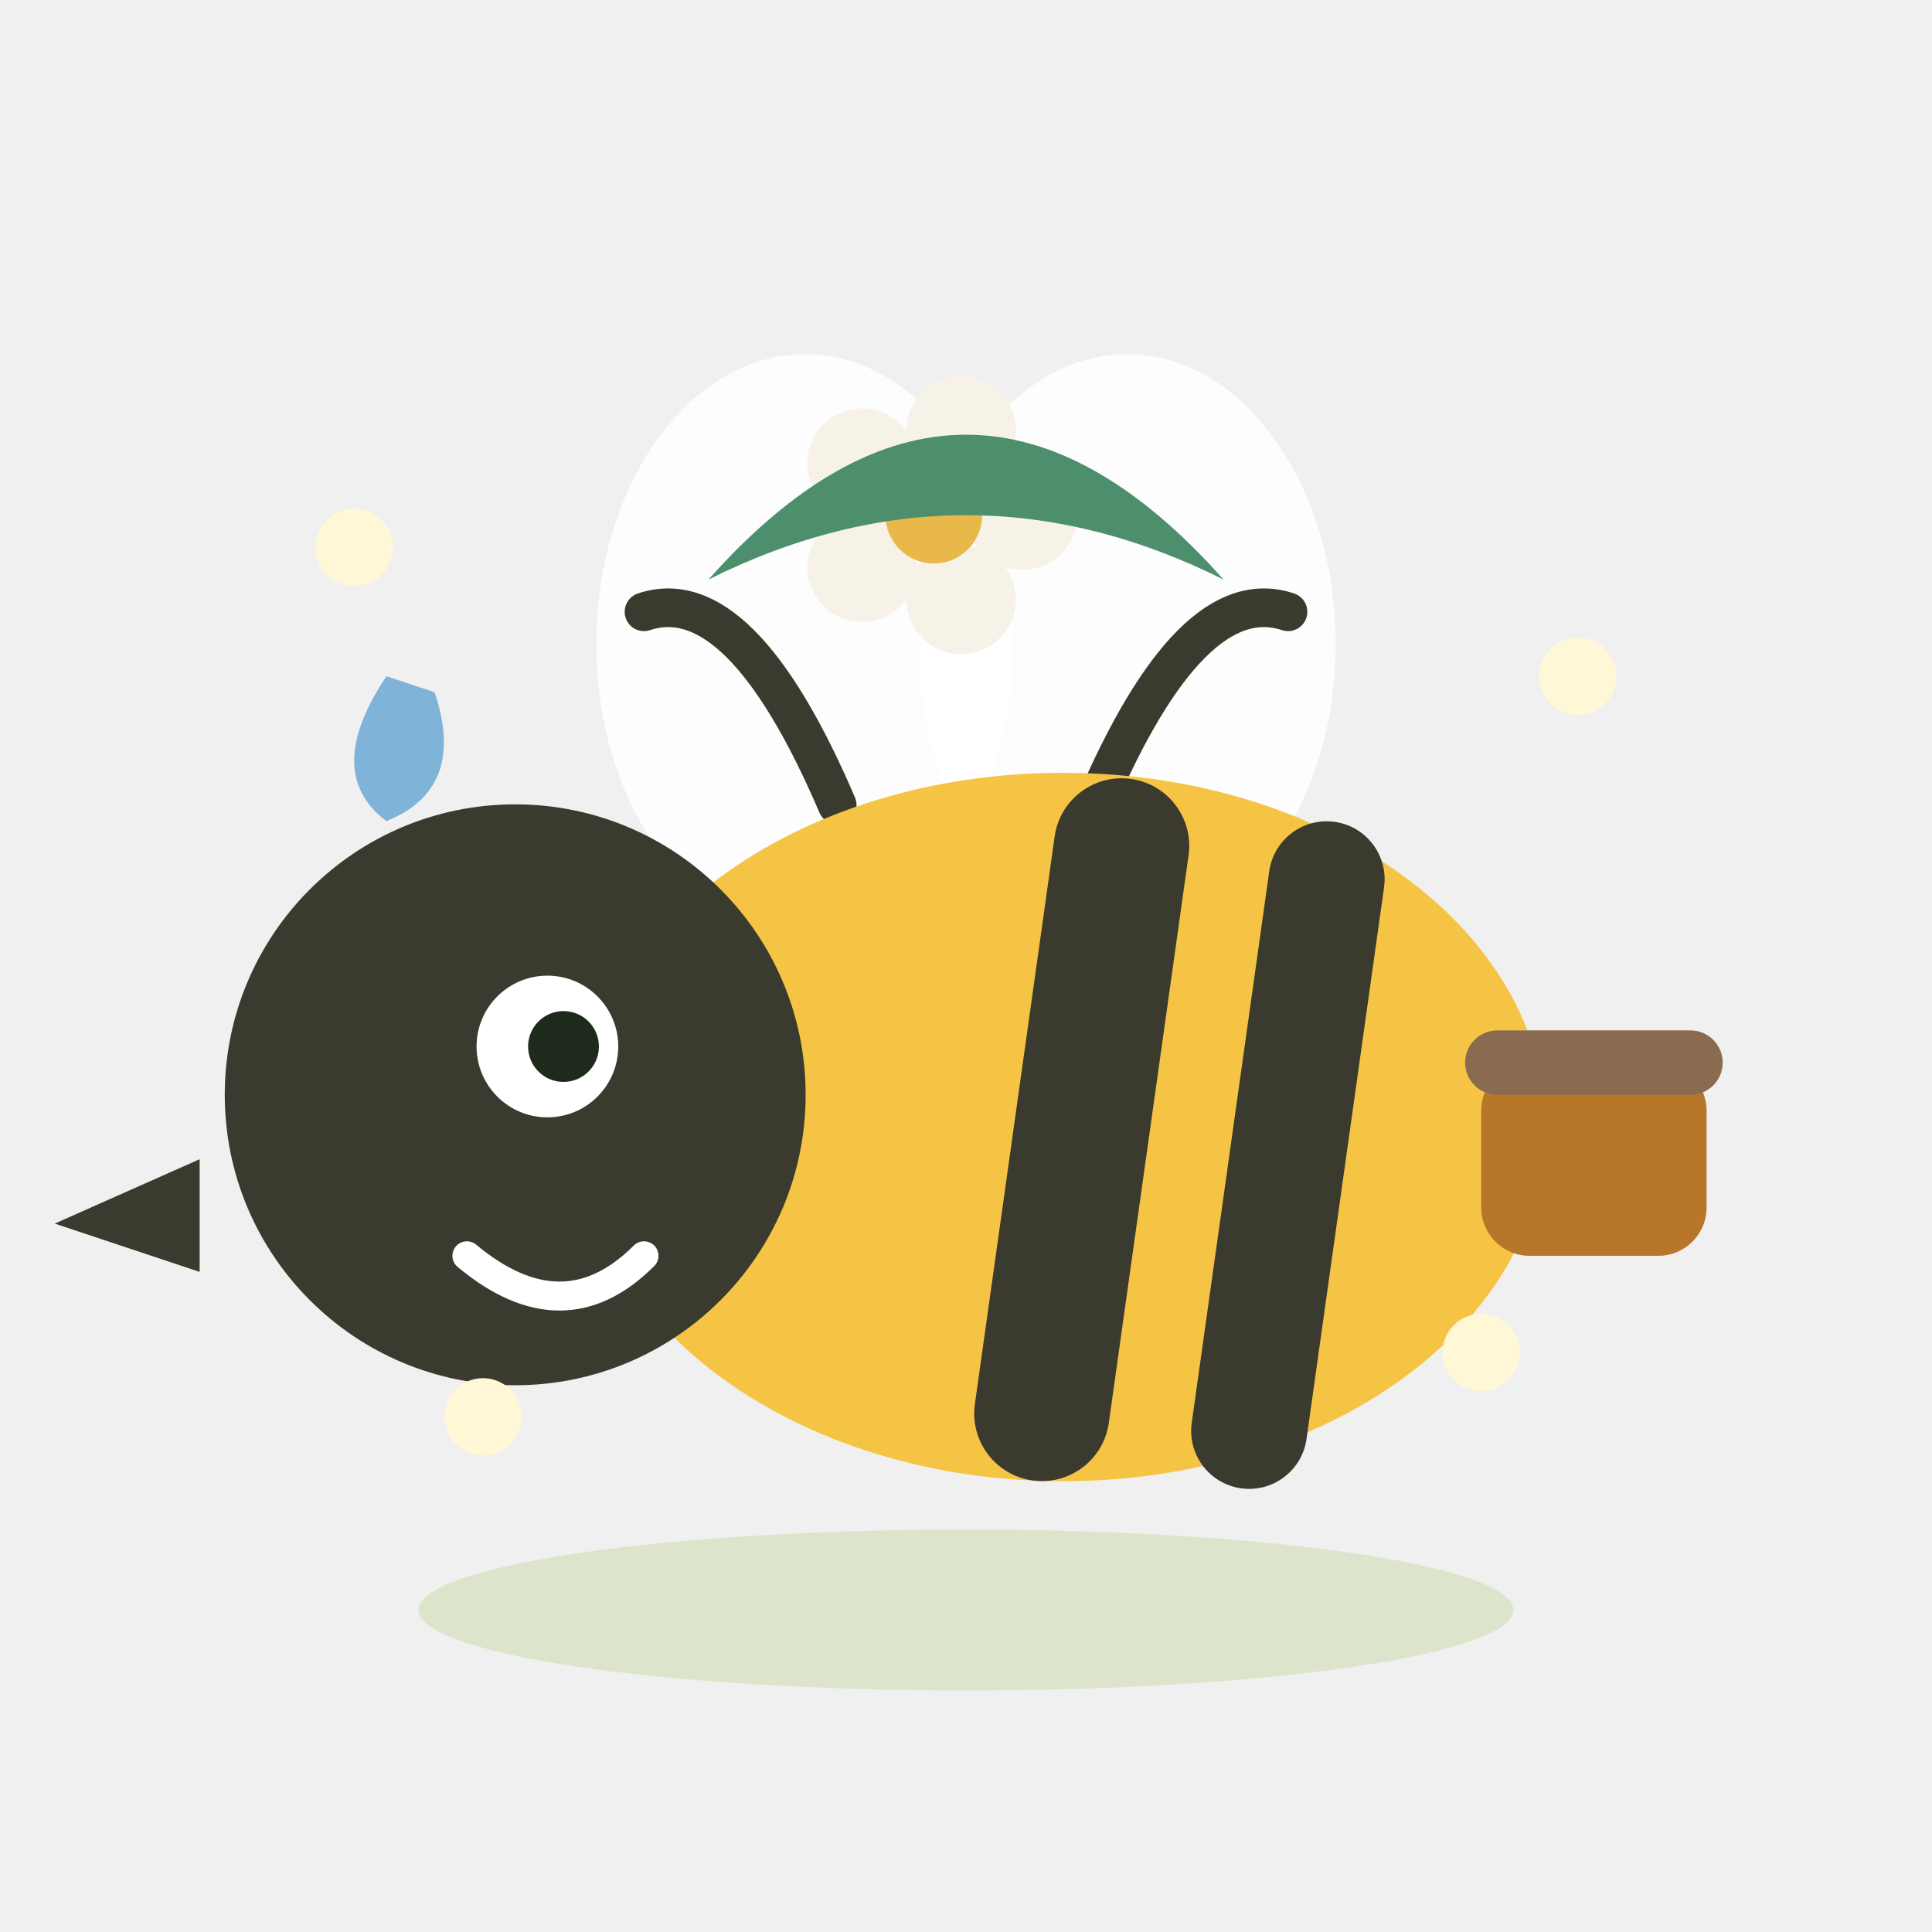
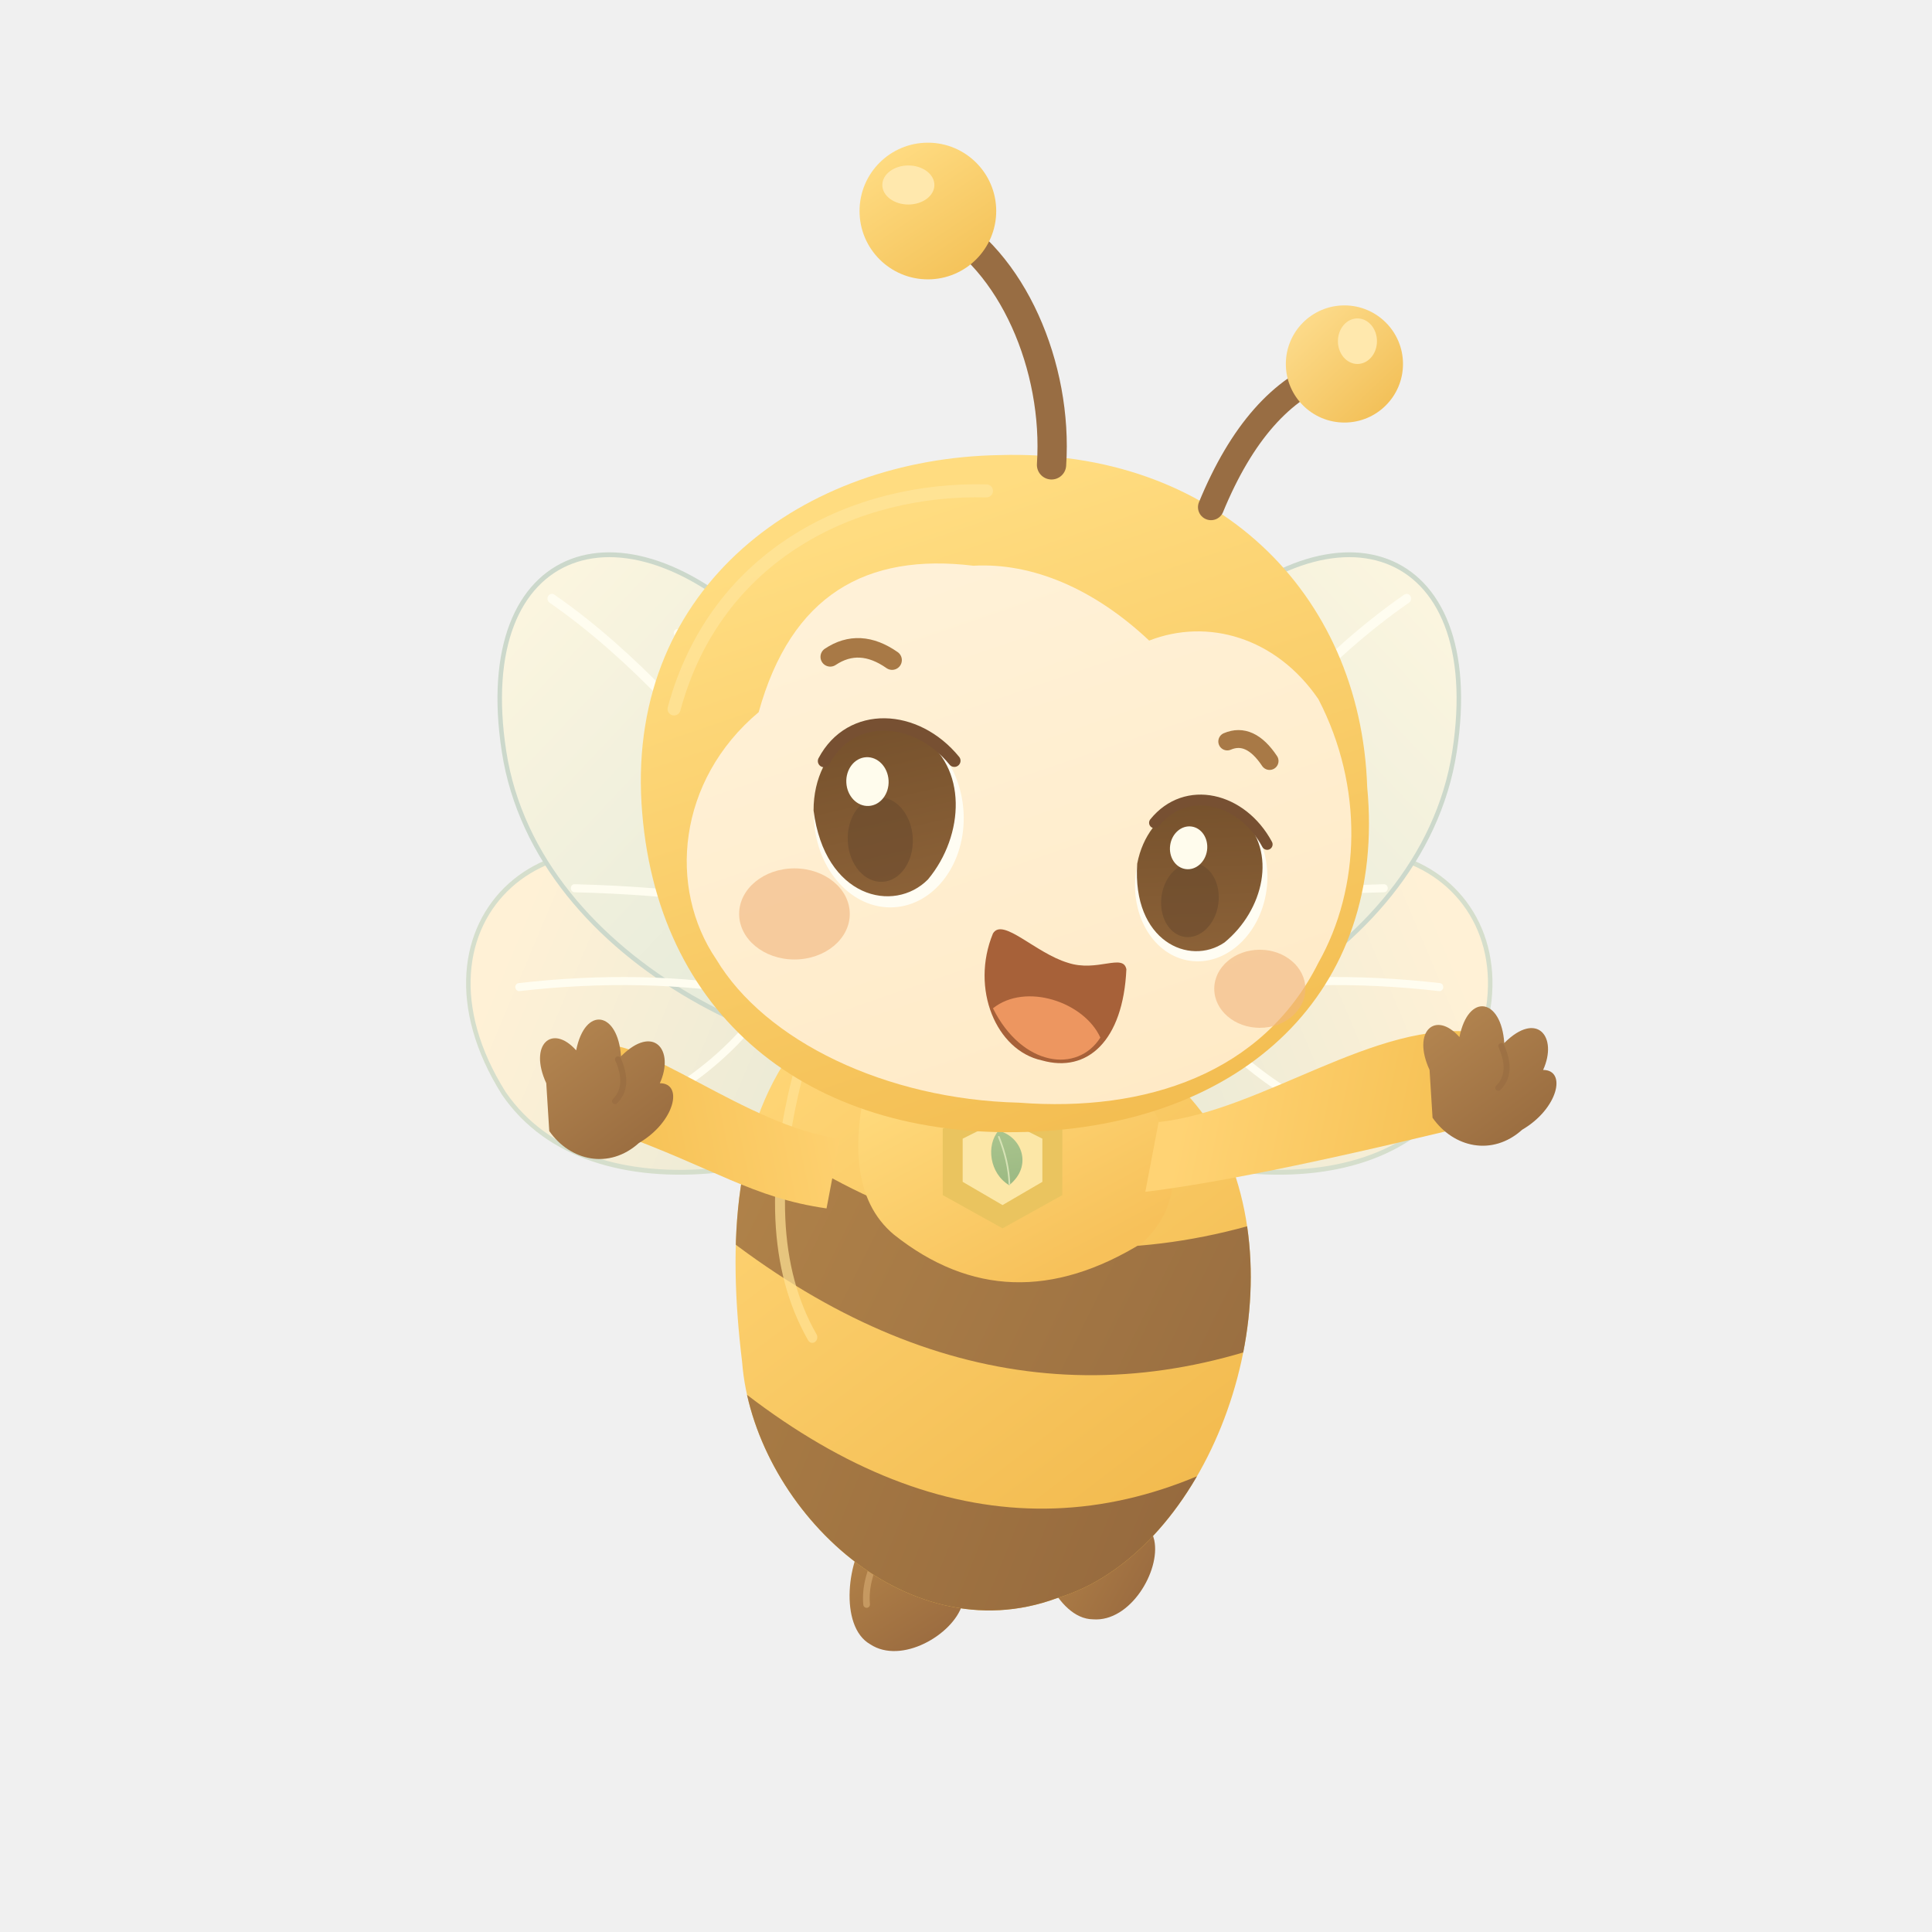
- <svg xmlns="http://www.w3.org/2000/svg" viewBox="0 0 120 120" role="img" aria-label="小蜜蜂 守护">
-   <ellipse cx="60" cy="100" rx="34" ry="5" fill="#DCE5CC" />
-   <ellipse cx="50" cy="40" rx="12.96" ry="18" fill="#FFFFFF" opacity="0.85" />
-   <ellipse cx="70" cy="40" rx="12.96" ry="18" fill="#FFFFFF" opacity="0.85" />
-   <path d="M52 50 Q46 36 40 38" stroke="#3A3A2E" stroke-width="2.4" fill="none" stroke-linecap="round" />
-   <path d="M68 50 Q74 36 80 38" stroke="#3A3A2E" stroke-width="2.4" fill="none" stroke-linecap="round" />
-   <ellipse cx="66" cy="70" rx="30" ry="22" fill="#F6C445" />
-   <rect x="63" y="48" width="8.4" height="44" rx="4.2" fill="#3A3A2E" transform="rotate(8 66 70)" />
-   <rect x="76.5" y="48.88" width="7.2" height="41.8" rx="3.6" fill="#3A3A2E" transform="rotate(8 66 70)" />
-   <circle cx="32" cy="68" r="18.04" fill="#3A3A2E" />
-   <circle cx="34" cy="65" r="4.4" fill="#FFFFFF" />
-   <circle cx="35" cy="65" r="2.2" fill="#1E2A1B" />
-   <path d="M12.4 72 L3.4 76 L12.4 79 Z" fill="#3A3A2E" />
-   <path d="M29 78 Q35 83 40 78" stroke="#FFFFFF" stroke-width="1.8" fill="none" stroke-linecap="round" />
-   <rect x="92" y="66" width="14" height="12" rx="3" fill="#B8762A" />
-   <rect x="91" y="64" width="16" height="4" rx="2" fill="#8A6B4F" />
-   <path d="M24 42 q-4 6 0 9 q5 -2 3 -8 Z" fill="#7FB3D8" />
-   <circle cx="63.5" cy="32" r="3.4" fill="#F6F2E8" />
-   <circle cx="59.7" cy="37.231" r="3.4" fill="#F6F2E8" />
-   <circle cx="53.55" cy="35.233" r="3.4" fill="#F6F2E8" />
-   <circle cx="53.55" cy="28.767" r="3.4" fill="#F6F2E8" />
-   <circle cx="59.7" cy="26.769" r="3.4" fill="#F6F2E8" />
-   <circle cx="58" cy="32" r="3" fill="#E8B94A" />
-   <path d="M44 36 Q60 18 76 36 Q60 28 44 36 Z" fill="#4D8F6D" />
-   <circle cx="22" cy="34" r="2.4" fill="#FFF7D6" />
-   <circle cx="98" cy="42" r="2.4" fill="#FFF7D6" />
-   <circle cx="30" cy="88" r="2.4" fill="#FFF7D6" />
-   <circle cx="92" cy="84" r="2.4" fill="#FFF7D6" />
+ <svg xmlns="http://www.w3.org/2000/svg" width="512" height="512" viewBox="0 0 512 512">
+   <defs>
+     <linearGradient id="paint-1" gradientUnits="userSpaceOnUse" x1="-146" y1="-64" x2="-25" y2="14">
+       <stop offset="0" stop-color="#FFF1D6" />
+       <stop offset="1" stop-color="#E4E8D6" />
+     </linearGradient>
+     <linearGradient id="paint-2" gradientUnits="userSpaceOnUse" x1="-122" y1="-164" x2="0" y2="0">
+       <stop offset="0" stop-color="#FBF5DF" />
+       <stop offset="1" stop-color="#DCE6D8" />
+     </linearGradient>
+     <linearGradient id="paint-3" gradientUnits="userSpaceOnUse" x1="-146" y1="-64" x2="-25" y2="14">
+       <stop offset="0" stop-color="#FFF1D6" />
+       <stop offset="1" stop-color="#E4E8D6" />
+     </linearGradient>
+     <linearGradient id="paint-4" gradientUnits="userSpaceOnUse" x1="-122" y1="-164" x2="0" y2="0">
+       <stop offset="0" stop-color="#FBF5DF" />
+       <stop offset="1" stop-color="#DCE6D8" />
+     </linearGradient>
+     <linearGradient id="paint-5" gradientUnits="userSpaceOnUse" x1="-10" y1="-17" x2="20" y2="20">
+       <stop offset="0" stop-color="#B28248" />
+       <stop offset="1" stop-color="#996A3F" />
+     </linearGradient>
+     <linearGradient id="paint-6" gradientUnits="userSpaceOnUse" x1="-10" y1="-17" x2="20" y2="20">
+       <stop offset="0" stop-color="#B28248" />
+       <stop offset="1" stop-color="#996A3F" />
+     </linearGradient>
+     <linearGradient id="paint-7" gradientUnits="userSpaceOnUse" x1="-55" y1="-75" x2="60" y2="88">
+       <stop offset="0" stop-color="#FFD677" />
+       <stop offset="1" stop-color="#F0B648" />
+     </linearGradient>
+     <clipPath id="clip-8">
+       <path d="M-62 -65 C-22 -97 50 -72 68 -34 C88 10 61 72 18 84 C-28 100 -74 60 -78 22 C-83 -10 -82 -42 -62 -65Z" />
+     </clipPath>
+     <linearGradient id="paint-9" gradientUnits="userSpaceOnUse" x1="-90" y1="-50" x2="80" y2="40">
+       <stop offset="0" stop-color="#B2844A" />
+       <stop offset="1" stop-color="#986D40" />
+     </linearGradient>
+     <linearGradient id="paint-10" gradientUnits="userSpaceOnUse" x1="-95" y1="20" x2="70" y2="90">
+       <stop offset="0" stop-color="#AA7D45" />
+       <stop offset="1" stop-color="#93673D" />
+     </linearGradient>
+     <linearGradient id="paint-11" gradientUnits="userSpaceOnUse" x1="0" y1="-70" x2="30" y2="-10">
+       <stop offset="0" stop-color="#FFDA7C" />
+       <stop offset="1" stop-color="#F7C15A" />
+     </linearGradient>
+     <linearGradient id="paint-12" gradientUnits="userSpaceOnUse" x1="0" y1="-20" x2="-83" y2="-3">
+       <stop offset="0" stop-color="#FFD374" />
+       <stop offset="1" stop-color="#F5BF51" />
+     </linearGradient>
+     <linearGradient id="paint-13" gradientUnits="userSpaceOnUse" x1="-15" y1="-20" x2="15" y2="20">
+       <stop offset="0" stop-color="#B38550" />
+       <stop offset="1" stop-color="#9A6D40" />
+     </linearGradient>
+     <linearGradient id="paint-14" gradientUnits="userSpaceOnUse" x1="0" y1="-20" x2="87" y2="-2">
+       <stop offset="0" stop-color="#FFD374" />
+       <stop offset="1" stop-color="#F5BF51" />
+     </linearGradient>
+     <linearGradient id="paint-15" gradientUnits="userSpaceOnUse" x1="-15" y1="-20" x2="15" y2="20">
+       <stop offset="0" stop-color="#B38550" />
+       <stop offset="1" stop-color="#9A6D40" />
+     </linearGradient>
+     <linearGradient id="paint-16" gradientUnits="userSpaceOnUse" x1="0" y1="-100" x2="65" y2="90">
+       <stop offset="0" stop-color="#ACC68F" />
+       <stop offset="1" stop-color="#89AB75" />
+     </linearGradient>
+     <linearGradient id="paint-17" gradientUnits="userSpaceOnUse" x1="0" y1="-100" x2="65" y2="90">
+       <stop offset="0" stop-color="#FFDC80" />
+       <stop offset="1" stop-color="#F3BD51" />
+     </linearGradient>
+     <linearGradient id="paint-18" gradientUnits="userSpaceOnUse" x1="0" y1="-100" x2="65" y2="90">
+       <stop offset="0" stop-color="#FFF2D9" />
+       <stop offset="1" stop-color="#FFEAC6" />
+     </linearGradient>
+     <linearGradient id="paint-19" gradientUnits="userSpaceOnUse" x1="0" y1="-27" x2="9" y2="25">
+       <stop offset="0" stop-color="#77522D" />
+       <stop offset="1" stop-color="#8C6238" />
+     </linearGradient>
+     <linearGradient id="paint-20" gradientUnits="userSpaceOnUse" x1="0" y1="-27" x2="9" y2="25">
+       <stop offset="0" stop-color="#77522D" />
+       <stop offset="1" stop-color="#8C6238" />
+     </linearGradient>
+     <linearGradient id="paint-21" gradientUnits="userSpaceOnUse" x1="-50" y1="-98" x2="-20" y2="-53">
+       <stop offset="0" stop-color="#FFDC83" />
+       <stop offset="1" stop-color="#F2BE52" />
+     </linearGradient>
+     <linearGradient id="paint-22" gradientUnits="userSpaceOnUse" x1="22" y1="-64" x2="55" y2="-29">
+       <stop offset="0" stop-color="#FFE196" />
+       <stop offset="1" stop-color="#F2BF56" />
+     </linearGradient>
+     <linearGradient id="paint-23" gradientUnits="userSpaceOnUse" x1="0" y1="-29" x2="12" y2="38">
+       <stop offset="0" stop-color="#FFE19A" />
+       <stop offset="1" stop-color="#EDB044" />
+     </linearGradient>
+   </defs>
+   <g id="actor" transform="translate(30.72 30.72) rotate(0) scale(0.88 0.88)">
+     <g id="actor0--wings" transform="translate(260 285) rotate(0) scale(1 1)">
+       <g id="actor0--wings0--wing-left" transform="translate(0 0) rotate(-8) scale(0.9 0.97)">
+         <path id="actor0--wings0--wing-left0--lower-wing" d="M0 0 C-57 30 -136 32 -159 -11 C-187 -69 -127 -105 -77 -64 C-40 -35 -15 -7 0 0Z" fill="url(#paint-1)" stroke="#D5DECC" stroke-width="1.5" stroke-linecap="round" stroke-linejoin="round" />
+         <path id="actor0--wings0--wing-left1--upper-wing" d="M0 0 C-57 1 -142 -49 -143 -116 C-144 -182 -90 -191 -49 -138 C-17 -98 4 -32 0 0Z" fill="url(#paint-2)" stroke="#CCD8CB" stroke-width="1.5" stroke-linecap="round" stroke-linejoin="round" />
+         <path d="M-3 -4 C-41 -49 -71 -119 -120 -161" fill="none" stroke="#FFFDF0" stroke-width="3" stroke-linecap="round" stroke-linejoin="round" />
+         <path d="M-35 -47 Q-74 -63 -126 -71 M-57 -84 Q-46 -112 -80 -145 M-5 0 Q-65 -41 -149 -43 M-69 -26 Q-92 -4 -130 4" fill="none" stroke="#FFFDF0" stroke-width="2.5" stroke-linecap="round" stroke-linejoin="round" />
+         <path d="M-16 -17 Q-29 6 -76 16" fill="none" stroke="#FFFDF0" stroke-width="2.8" stroke-linecap="round" stroke-linejoin="round" />
+       </g>
+       <g id="actor0--wings1--wing-right" transform="translate(0 0) rotate(8) scale(-0.9 0.97)">
+         <path id="actor0--wings1--wing-right0--lower-wing" d="M0 0 C-57 30 -136 32 -159 -11 C-187 -69 -127 -105 -77 -64 C-40 -35 -15 -7 0 0Z" fill="url(#paint-3)" stroke="#D5DECC" stroke-width="1.5" stroke-linecap="round" stroke-linejoin="round" />
+         <path id="actor0--wings1--wing-right1--upper-wing" d="M0 0 C-57 1 -142 -49 -143 -116 C-144 -182 -90 -191 -49 -138 C-17 -98 4 -32 0 0Z" fill="url(#paint-4)" stroke="#CCD8CB" stroke-width="1.5" stroke-linecap="round" stroke-linejoin="round" />
+         <path d="M-3 -4 C-41 -49 -71 -119 -120 -161" fill="none" stroke="#FFFDF0" stroke-width="3" stroke-linecap="round" stroke-linejoin="round" />
+         <path d="M-35 -47 Q-74 -63 -126 -71 M-57 -84 Q-46 -112 -80 -145 M-5 0 Q-65 -41 -149 -43 M-69 -26 Q-92 -4 -130 4" fill="none" stroke="#FFFDF0" stroke-width="2.5" stroke-linecap="round" stroke-linejoin="round" />
+         <path d="M-16 -17 Q-29 6 -76 16" fill="none" stroke="#FFFDF0" stroke-width="2.8" stroke-linecap="round" stroke-linejoin="round" />
+       </g>
+     </g>
+     <g id="actor1--foot-0" transform="translate(237 442) rotate(7) scale(0.84 0.84)">
+       <path d="M-14 -17 C-21 -7 -21 18 -9 23 C3 29 20 16 22 5 C24 -9 14 -20 2 -21Z" fill="url(#paint-5)" />
+       <path d="M-9 -12 Q-14 0 -12 9" fill="none" stroke="#C69961" stroke-width="2.4" stroke-linecap="round" stroke-linejoin="round" />
+     </g>
+     <g id="actor2--foot-1" transform="translate(294 432) rotate(-22) scale(0.84 0.84)">
+       <path d="M-14 -17 C-21 -7 -21 18 -9 23 C3 29 20 16 22 5 C24 -9 14 -20 2 -21Z" fill="url(#paint-6)" />
+       <path d="M-9 -12 Q-14 0 -12 9" fill="none" stroke="#C69961" stroke-width="2.4" stroke-linecap="round" stroke-linejoin="round" />
+     </g>
+     <g id="actor3--body" transform="translate(267 352) rotate(1) scale(1 1.12)">
+       <path id="actor3--body0--abdomen" d="M-62 -65 C-22 -97 50 -72 68 -34 C88 10 61 72 18 84 C-28 100 -74 60 -78 22 C-83 -10 -82 -42 -62 -65Z" fill="url(#paint-7)" />
+       <g id="actor3--body1--stripes" transform="translate(0 0) rotate(0) scale(1 1)" clip-path="url(#clip-8)">
+         <path d="M-105 -62 Q-12 15 93 -23 L91 11 Q-5 48 -97 -21Z" fill="url(#paint-9)" />
+         <path d="M-99 14 Q-9 88 76 43 L63 74 Q-24 116 -84 55Z" fill="url(#paint-10)" />
+       </g>
+       <path opacity="0.7" d="M-62 -58 Q-75 -12 -57 15" fill="none" stroke="#FFE395" stroke-width="3" stroke-linecap="round" stroke-linejoin="round" />
+       <path d="M-40 -61 Q0 -80 43 -50 Q59 -27 42 -12 Q2 11 -33 -13 Q-51 -26 -40 -61Z" fill="url(#paint-11)" />
+     </g>
+     <g id="actor4--arm-left" transform="translate(227 317) rotate(0) scale(1 1)">
+       <path d="M-9 -9 C-37.05 -12.6 -69.42 -41 -83 -37 Q-66 -24 -77 -11 C-46.48 0 -35.41 8.8 -13 12 Z" fill="url(#paint-12)" />
+       <g id="actor4--arm-left1--palm" transform="translate(-83 -23) rotate(0) scale(0.9 0.9)">
+         <path d="M-16 -3 C-22 -16 -14 -23 -6 -14 C-3 -29 8 -27 9 -12 C20 -23 27 -14 22 -3 C30 -3 27 10 15 17 C5 26 -8 23 -15 13Z" fill="url(#paint-13)" />
+         <path opacity="0.55" d="M8 -11 Q12 -2 7 3" fill="none" stroke="#956A3F" stroke-width="2" stroke-linecap="round" stroke-linejoin="round" />
+       </g>
+     </g>
+     <g id="actor5--arm-right" transform="translate(323 312) rotate(0) scale(1 1)">
+       <path d="M-9 -9 C22.45 -12.4 56.38 -40 87 -36 Q104 -23 93 -10 C48.72 1 10.49 9.2 -13 12 Z" fill="url(#paint-14)" />
+       <g id="actor5--arm-right1--palm" transform="translate(87 -22) rotate(0) scale(0.9 0.9)">
+         <path d="M-16 -3 C-22 -16 -14 -23 -6 -14 C-3 -29 8 -27 9 -12 C20 -23 27 -14 22 -3 C30 -3 27 10 15 17 C5 26 -8 23 -15 13Z" fill="url(#paint-15)" />
+         <path opacity="0.55" d="M8 -11 Q12 -2 7 3" fill="none" stroke="#956A3F" stroke-width="2" stroke-linecap="round" stroke-linejoin="round" />
+       </g>
+     </g>
+     <g id="actor6--theme-prop" transform="translate(267 314) rotate(0) scale(1 1)">
+       <path d="M0 -19 L18 -9 L18 11 L0 21 L-18 11 L-18 -9Z" fill="#EAC45F" />
+       <path d="M0 -12 L12 -6 L12 7 L0 14 L-12 7 L-12 -6Z" fill="#FCE7A7" />
+       <g transform="translate(2 8) rotate(10) scale(0.2 0.2)">
+         <path d="M0 0 C-32 -12 -45 -53 -30 -78 C7 -75 30 -34 0 0Z" fill="url(#paint-16)" />
+         <path d="M0 -2 Q-7 -35 -28 -69" fill="none" stroke="#D6E2B5" stroke-width="2.5" stroke-linecap="round" stroke-linejoin="round" />
+       </g>
+     </g>
+     <g id="actor7--head" transform="translate(270 207) rotate(0) scale(0.98 0.98)">
+       <path id="actor7--head0--head-shell" d="M-114 0 C-118 -67 -64 -106 -4 -107 C62 -109 107 -65 109 -5 C115 58 71 99 4 101 C-63 103 -110 65 -114 0Z" fill="url(#paint-17)" />
+       <path opacity="0.7" d="M-104 -29 C-91 -77 -48 -97 -8 -96" fill="none" stroke="#FFE59D" stroke-width="4" stroke-linecap="round" stroke-linejoin="round" />
+       <path id="actor7--head2--face-mask" d="M-78 -28 C-68 -64 -45 -77 -12 -73 C6 -74 25 -66 42 -50 C60 -57 81 -51 94 -32 C108 -5 107 26 94 49 C77 83 41 95 2 92 C-39 91 -76 73 -91 48 C-106 26 -103 -7 -78 -28Z" fill="url(#paint-18)" />
+       <path opacity="0.61" d="M -84 34 C -84 26.268 -76.389 20 -67 20 C -57.611 20 -50 26.268 -50 34 C -50 41.732 -57.611 48 -67 48 C -76.389 48 -84 41.732 -84 34 Z" fill="#F1B67E" />
+       <path opacity="0.61" d="M 62 57 C 62 50.373 68.268 45 76 45 C 83.732 45 90 50.373 90 57 C 90 63.627 83.732 69 76 69 C 68.268 69 62 63.627 62 57 Z" fill="#F1B67E" />
+       <g id="actor7--head5--eyes" transform="translate(0 0) rotate(0) scale(1 1)">
+         <g id="actor7--head5--eyes0--eye-left" transform="translate(-38 4) rotate(-3) scale(1 1)">
+           <path d="M -23 0 C -23 -15.464 -12.703 -28 0 -28 C 12.703 -28 23 -15.464 23 0 C 23 15.464 12.703 28 0 28 C -12.703 28 -23 15.464 -23 0 Z" fill="#FFFDF3" />
+           <path d="M-23 -3 C-22 -23 -4 -34 11 -24 C25 -14 23 7 11 20 C0 30 -21 24 -23 -3Z" fill="url(#paint-19)" />
+           <path opacity="0.52" d="M -13 7 C -13 -0.18 -8.523 -6 -3 -6 C 2.523 -6 7 -0.18 7 7 C 7 14.18 2.523 20 -3 20 C -8.523 20 -13 14.18 -13 7 Z" fill="#65472D" />
+           <path d="M -12.5 -11 C -12.5 -15.142 -9.59 -18.5 -6 -18.5 C -2.41 -18.5 0.5 -15.142 0.5 -11 C 0.5 -6.858 -2.41 -3.5 -6 -3.5 C -9.59 -3.5 -12.5 -6.858 -12.5 -11 Z" fill="#FFFCED" />
+           <path d="M-19 -18 C-10 -33 10 -31 21 -16" fill="none" stroke="#775032" stroke-width="3.8" stroke-linecap="round" stroke-linejoin="round" />
+         </g>
+         <g id="actor7--head5--eyes1--eye-right" transform="translate(58 24) rotate(8) scale(0.88 0.88)">
+           <path d="M -23 0 C -23 -15.464 -12.703 -28 0 -28 C 12.703 -28 23 -15.464 23 0 C 23 15.464 12.703 28 0 28 C -12.703 28 -23 15.464 -23 0 Z" fill="#FFFDF3" />
+           <path d="M-23 -3 C-22 -23 -4 -34 11 -24 C25 -14 23 7 11 20 C0 30 -21 24 -23 -3Z" fill="url(#paint-20)" />
+           <path opacity="0.52" d="M -13 7 C -13 -0.18 -8.523 -6 -3 -6 C 2.523 -6 7 -0.18 7 7 C 7 14.18 2.523 20 -3 20 C -8.523 20 -13 14.18 -13 7 Z" fill="#65472D" />
+           <path d="M -12.5 -11 C -12.5 -15.142 -9.59 -18.5 -6 -18.5 C -2.41 -18.5 0.5 -15.142 0.5 -11 C 0.5 -6.858 -2.41 -3.5 -6 -3.5 C -9.59 -3.5 -12.5 -6.858 -12.5 -11 Z" fill="#FFFCED" />
+           <path d="M-19 -18 C-10 -33 10 -31 21 -16" fill="none" stroke="#775032" stroke-width="3.8" stroke-linecap="round" stroke-linejoin="round" />
+         </g>
+       </g>
+       <path d="M-56 -45 Q-47 -51 -37 -44" fill="none" stroke="#A87946" stroke-width="6" stroke-linecap="round" stroke-linejoin="round" />
+       <path d="M66 -19 Q73 -22 79 -13" fill="none" stroke="#A87946" stroke-width="5.5" stroke-linecap="round" stroke-linejoin="round" />
+       <path id="actor7--head8--mouth" d="M-6 40 C-3 35 7 46 17 49 C26 52 34 46 35 51 C34 73 23 83 9 79 C-5 76 -13 57 -6 40Z" fill="#A76139" />
+       <path d="M-6 63 C4 55 22 61 27 72 C20 83 3 81 -6 63Z" fill="#ED9660" />
+       <g id="actor7--head10--antenna-left" transform="translate(12 -104) rotate(0) scale(1 1)">
+         <path d="M0 0 C2 -30 -12 -63 -35 -75" fill="none" stroke="#986D43" stroke-width="9" stroke-linecap="round" stroke-linejoin="round" />
+         <path d="M -59 -78 C -59 -89.598 -49.598 -99 -38 -99 C -26.402 -99 -17 -89.598 -17 -78 C -17 -66.402 -26.402 -57 -38 -57 C -49.598 -57 -59 -66.402 -59 -78 Z" fill="url(#paint-21)" />
+         <path d="M -52 -86 C -52 -89.314 -48.418 -92 -44 -92 C -39.582 -92 -36 -89.314 -36 -86 C -36 -82.686 -39.582 -80 -44 -80 C -48.418 -80 -52 -82.686 -52 -86 Z" fill="#FFE8AD" />
+       </g>
+       <g id="actor7--head11--antenna-right" transform="translate(61 -91) rotate(0) scale(1 1)">
+         <path d="M0 0 Q14 -34 37 -42" fill="none" stroke="#986D43" stroke-width="8" stroke-linecap="round" stroke-linejoin="round" />
+         <path d="M 23 -44 C 23 -53.941 31.059 -62 41 -62 C 50.941 -62 59 -53.941 59 -44 C 59 -34.059 50.941 -26 41 -26 C 31.059 -26 23 -34.059 23 -44 Z" fill="url(#paint-22)" />
+         <path d="M 39 -51 C 39 -54.866 41.686 -58 45 -58 C 48.314 -58 51 -54.866 51 -51 C 51 -47.134 48.314 -44 45 -44 C 41.686 -44 39 -47.134 39 -51 Z" fill="#FFE8AD" />
+       </g>
+     </g>
+     <g id="actor8--nectar" opacity="0" transform="translate(397 314) rotate(0) scale(0.68 0.68)">
+       <path d="M0 -29 C-8 -17 -26 0 -25 15 C-24 31 -12 38 0 37 C17 37 29 25 27 10 C25 -5 9 -21 0 -29Z" fill="url(#paint-23)" />
+       <path d="M-6 -9 C-12 0 -18 7 -15 16 C-12 21 -7 17 -7 12 C-7 5 -3 -1 -6 -9Z" fill="#FFF0BF" />
+     </g>
+   </g>
</svg>
